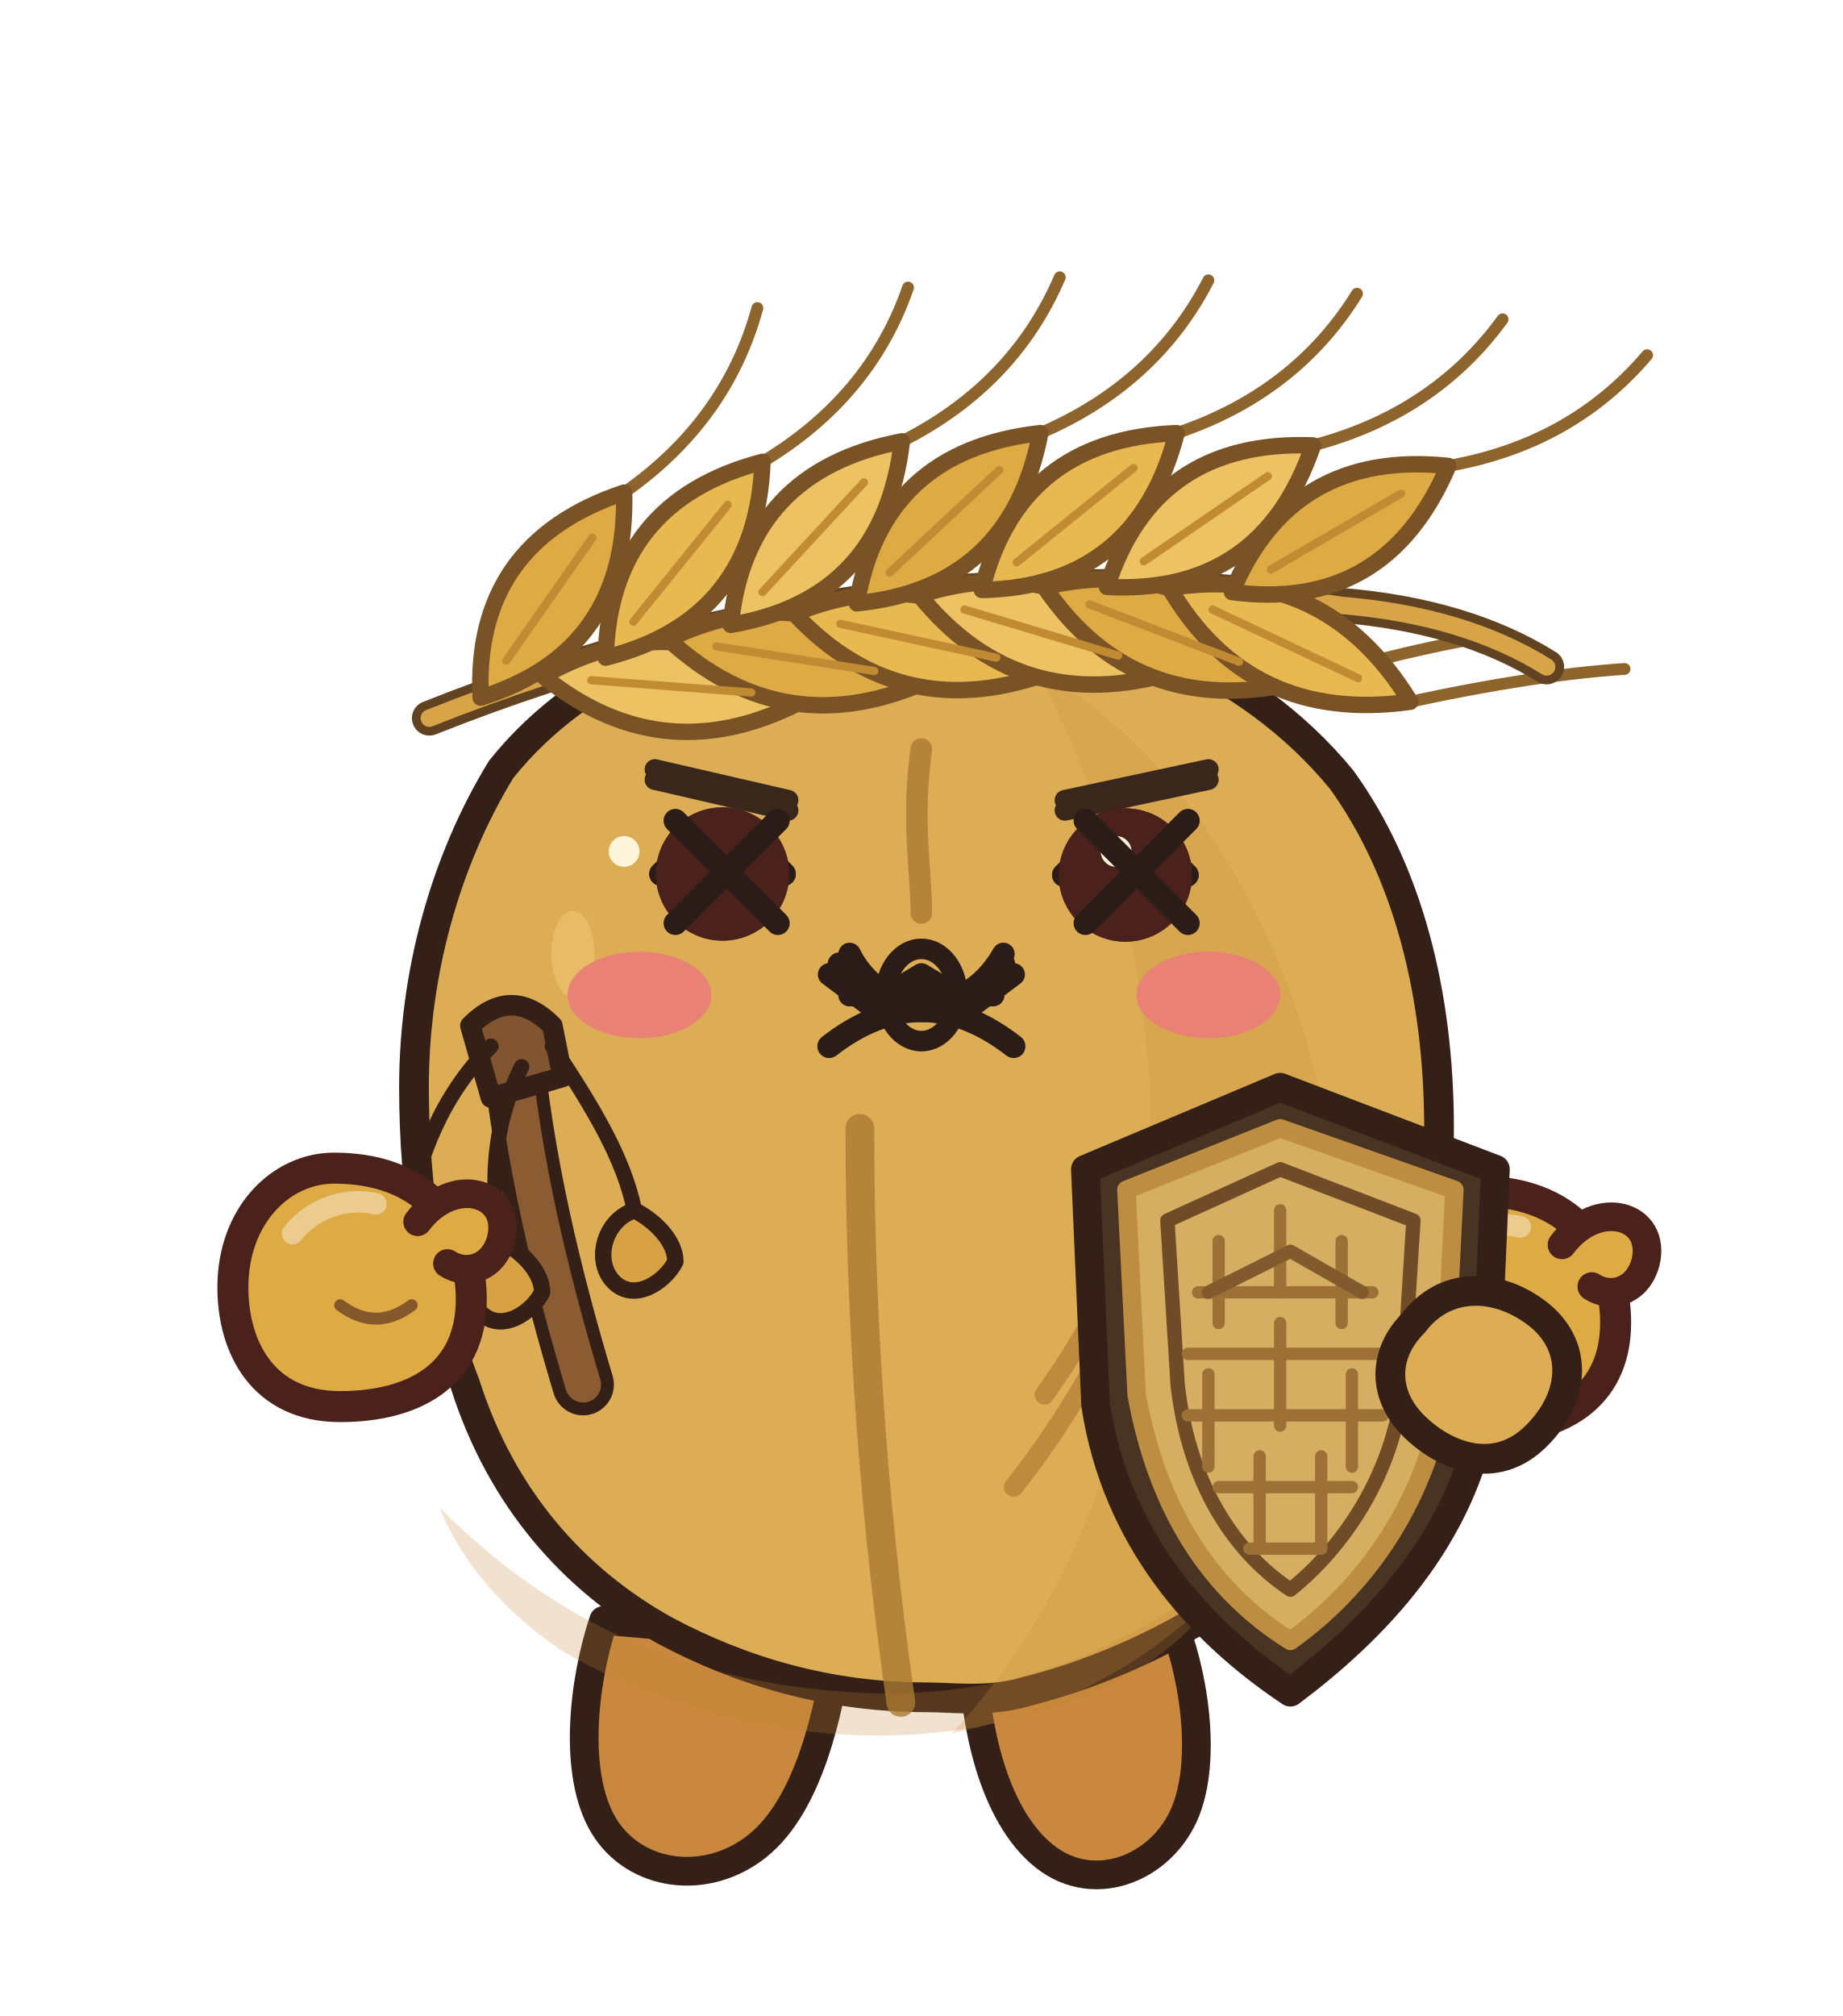
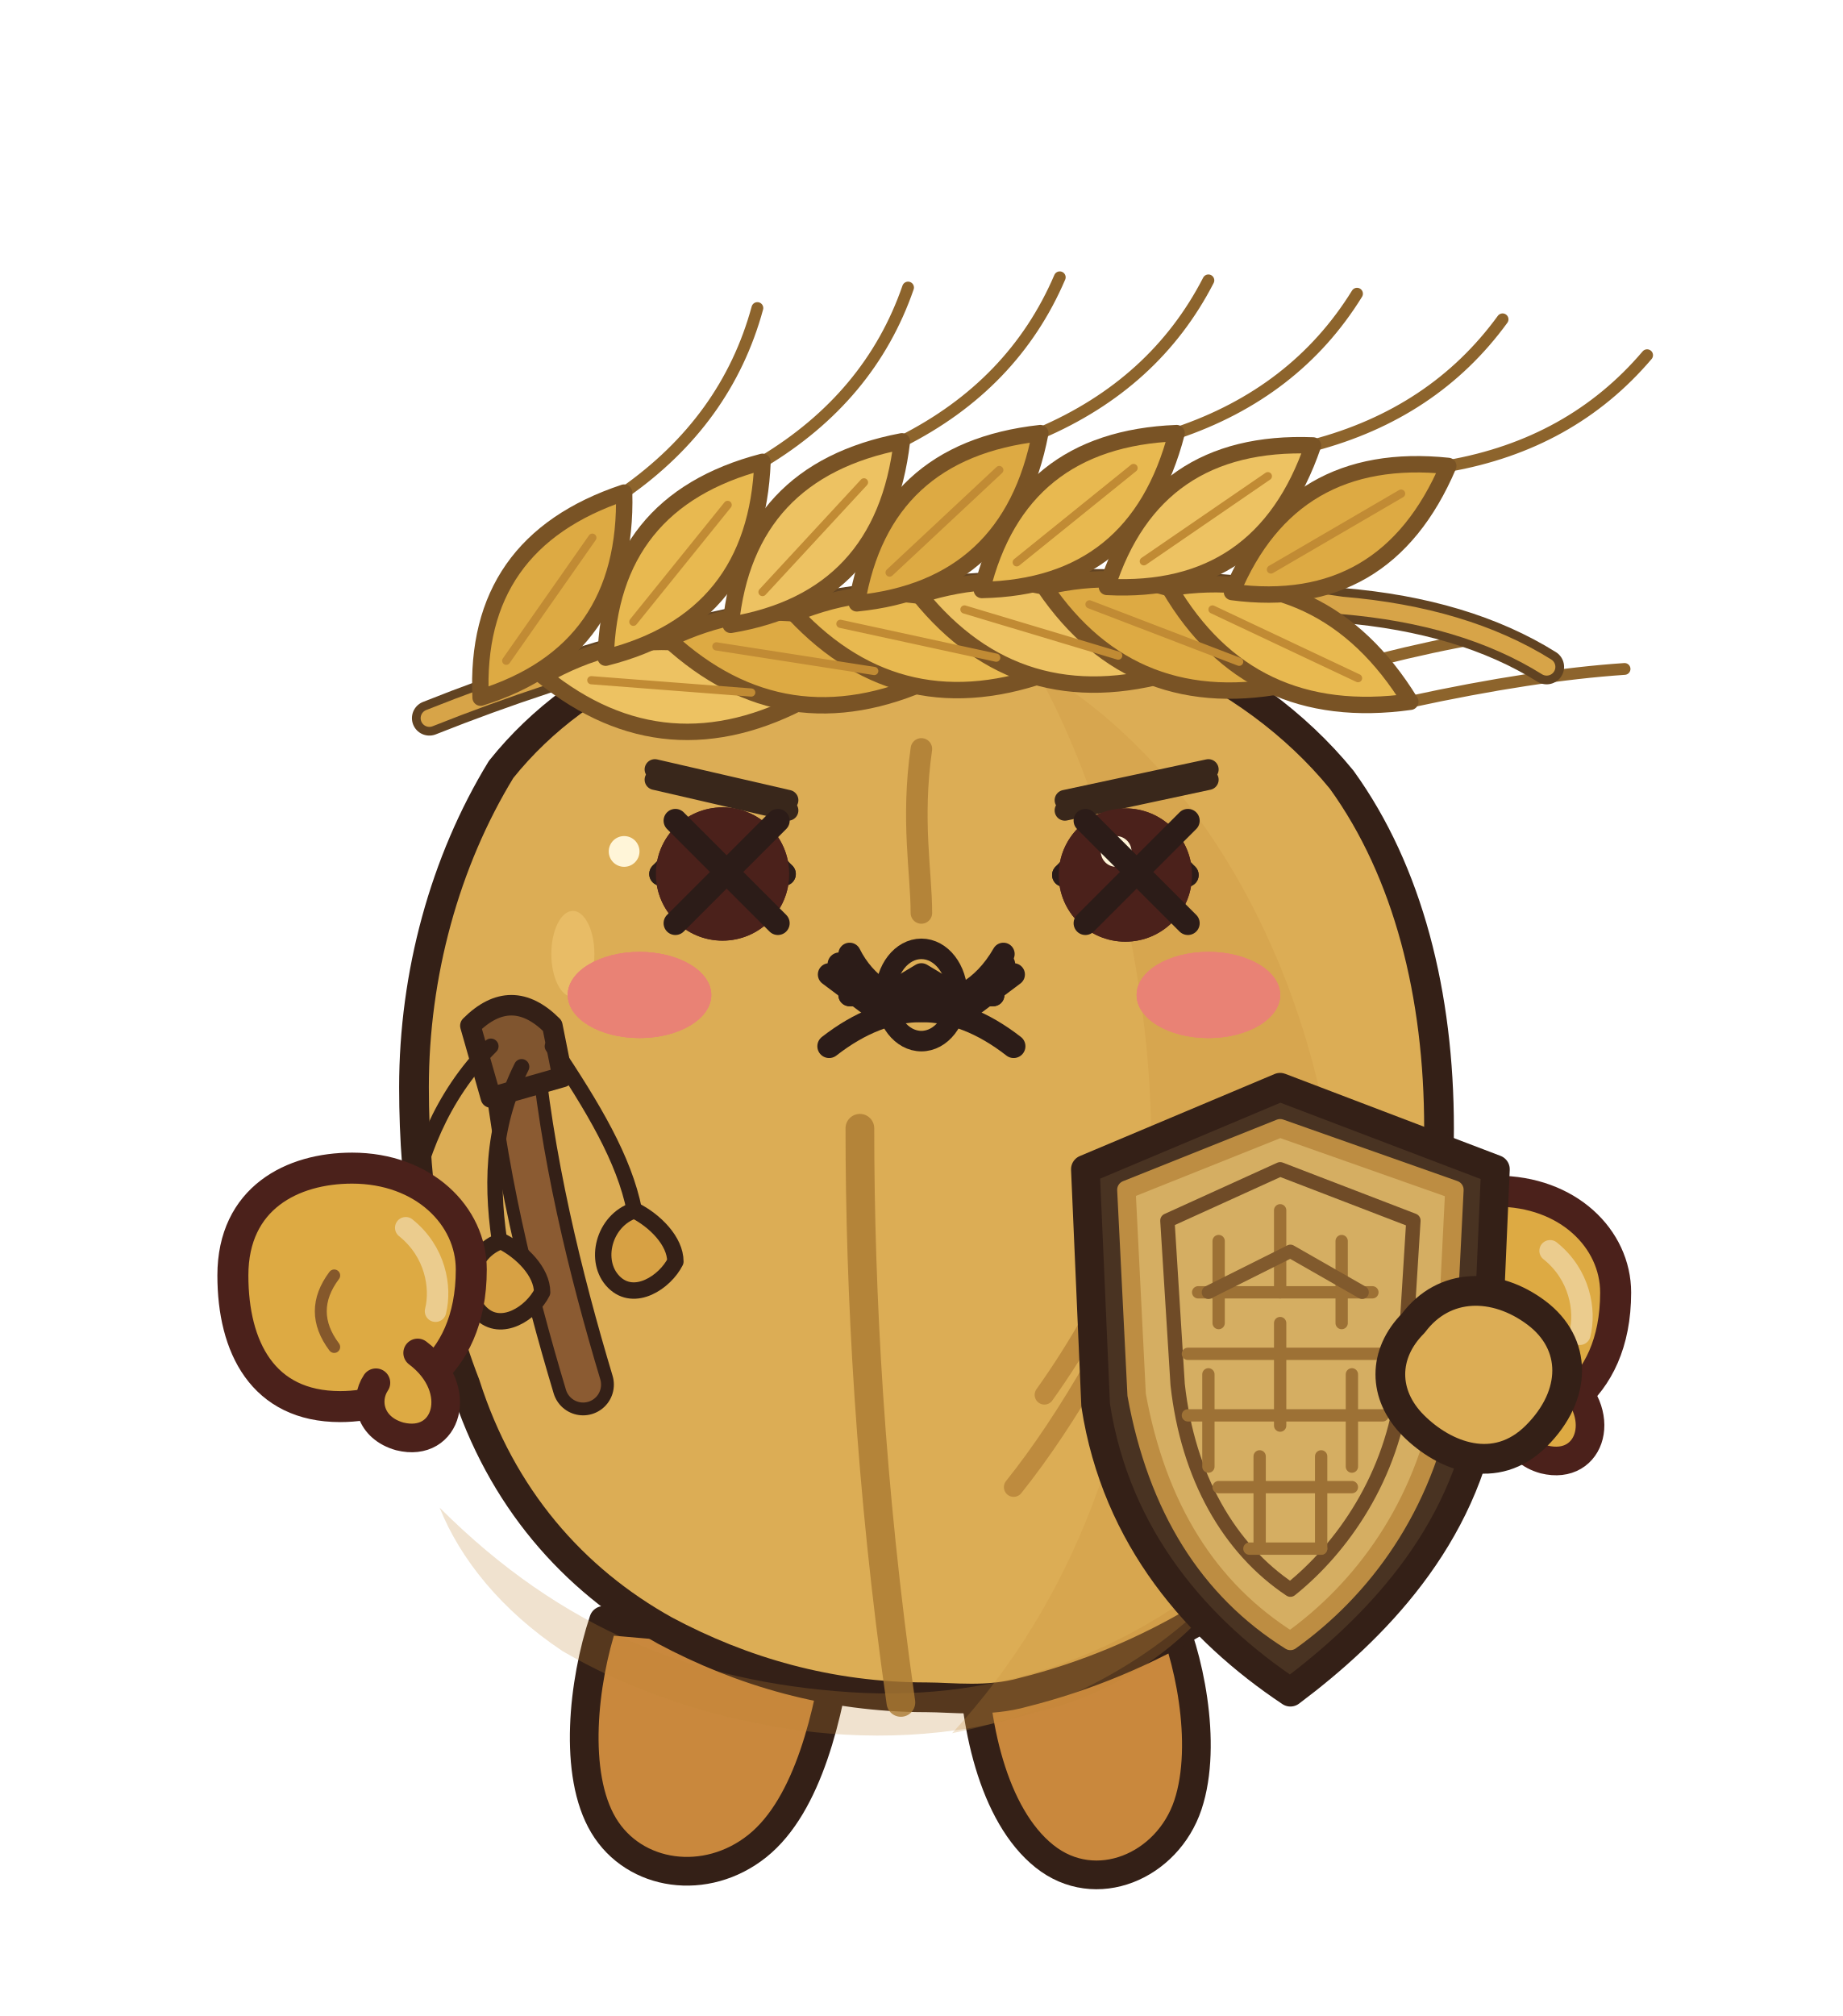
<svg xmlns="http://www.w3.org/2000/svg" width="320" height="350" viewBox="0 0 320 350">
  <g id="arm-right">
-     <g id="hand-right-art" transform="translate(259.86 227.5) scale(20.7)">
+     <g id="hand-right-art" transform="translate(259.86 227.5) rotate(90) scale(20.7)">
      <path id="hand-right-palm" d="M-.15 -1 C.7 -1 1 -.4 1 .1 C1 .75 .5 1 -.1 1 C-.75 1 -1 .5 -1 0 C-1 -.6 -.6 -1 -.15 -1Z" fill="#ddaa43" stroke="#4b211b" stroke-width=".26" stroke-linejoin="round" />
      <path id="hand-right-thumb" d="M.55 -.55 C.85 -.95 1.35 -.8 1.25 -.4 C1.18 -.15 .95 -.1 .8 -.2" fill="#ddaa43" stroke="#4b211b" stroke-width=".24" stroke-linecap="round" stroke-linejoin="round" />
      <path id="hand-right-shine" d="M-.5 -.45 C-.3 -.7 0 -.75 .2 -.7" fill="none" stroke="rgb(235,204,142)" stroke-width=".18" stroke-linecap="round" />
      <path id="hand-right-crease" d="M-.1 .15 C.1 .3 .3 .3 .5 .15" fill="none" stroke="#4b211b" stroke-width=".1" stroke-linecap="round" opacity=".6" />
    </g>
  </g>
  <g id="body" transform="translate(-667.7 -51.54) scale(1.78)">
    <path id="barley-foot-left" d="M434 187 C432 193 431 202 434 207 C437 212 444 213 449 209 C454 205 456 196 457 189 Z" fill="#c9883d" stroke="#342017" stroke-width="2.8" stroke-linejoin="round" />
    <path id="barley-foot-right" d="M470 189 C470 197 472 206 477 210 C482 214 489 211 491 205 C493 199 491 190 489 186 Z" fill="#c9883d" stroke="#342017" stroke-width="2.8" stroke-linejoin="round" />
    <path id="barley-seed-outline" d="M 465.5 87.5 C 482.0 87.5 497.0 94.0 506.0 105.0 C 512.5 114.0 515.5 126.0 515.5 139.0 C 515.5 153.0 512.5 166.0 506.0 175.0 C 499.0 184.0 487.0 191.0 475.0 194.0 C 471.5 195.0 468.0 194.5 465.5 194.5 C 456.0 194.5 447.5 192.0 440.0 188.0 C 431.0 183.0 424.0 175.0 420.5 164.0 C 417.0 155.0 415.5 145.0 415.5 135.0 C 415.5 124.0 418.5 113.0 424.0 104.0 C 432.0 94.0 445.0 89.0 458.0 88.5 C 461.0 87.5 463.0 87.5 465.5 87.5 Z" fill="#dcad55" stroke="#342017" stroke-width="2.9" stroke-linejoin="round" />
    <path id="barley-seed-right-shade" d="M476 94 C490 102 500 118 504 136 C508 154 504 171 495 183 C488 191 478 196 468 198 C480 185 486 168 487 150 C489 130 484 108 476 94 Z" fill="#c98f3a" opacity=".24" />
    <path id="barley-seed-base-shade" d="M418 176 C430 188 443 193 458 194 C473 195 486 190 497 180 C493 188 485 194 476 196 C460 201 442 197 430 190 C424 186 420 181 418 176 Z" fill="#bf8736" opacity=".24" />
    <ellipse id="barley-seed-highlight-large" cx="431" cy="122" rx="2.1" ry="4.2" fill="#f4cd79" opacity=".48" />
    <ellipse id="barley-seed-highlight-small" cx="427" cy="135" rx="1.6" ry="2.5" fill="#f4cd79" opacity=".42" />
    <path id="barley-seed-crease" d="M465 102 C464 109 465 114 465 118" fill="none" stroke="#aa7932" stroke-width="2.1" stroke-linecap="round" opacity=".8" />
    <path id="barley-seed-side-crease" d="M486 149 Q482 158 477 165 M482 162 Q478 169 474 174" fill="none" stroke="#ae7a32" stroke-width="1.9" stroke-linecap="round" opacity=".66" />
    <path id="barley-seed-base-crease" d="M459 139 C459 155 460 174 463 195" fill="none" stroke="#aa7932" stroke-width="2.8" stroke-linecap="round" opacity=".8" />
    <g id="face-neutral">
      <ellipse id="barley-neutral-blush-left" cx="437.5" cy="126" rx="7" ry="4.2" fill="#e98275" />
      <ellipse id="barley-neutral-blush-right" cx="493" cy="126" rx="7" ry="4.2" fill="#e98275" />
      <ellipse id="barley-neutral-eye-left" cx="445.6" cy="114.2" rx="6.5" ry="6.5" fill="#4b211b" />
      <ellipse id="barley-neutral-eye-right" cx="484.9" cy="114.3" rx="6.5" ry="6.5" fill="#4b211b" />
      <path id="barley-neutral-mouth" d="M458 122 C461 128 469 129 473 122" fill="none" stroke="#2c1c18" stroke-width="2.2" stroke-linecap="round" />
    </g>
    <g id="face-happy">
      <ellipse id="barley-happy-blush-left" cx="437.5" cy="126" rx="7" ry="4.2" fill="#e98275" />
      <ellipse id="barley-happy-blush-right" cx="493" cy="126" rx="7" ry="4.2" fill="#e98275" />
      <path id="barley-happy-eye-left" d="M439.6 114.2 Q445.6 107.7 451.6 114.2" fill="none" stroke="#2c1c18" stroke-width="2.3" stroke-linecap="round" />
      <path id="barley-happy-eye-right" d="M478.9 114.3 Q484.9 107.8 490.9 114.3" fill="none" stroke="#2c1c18" stroke-width="2.3" stroke-linecap="round" />
      <path id="barley-happy-mouth" d="M457 123 Q465 132 473 123" fill="none" stroke="#2c1c18" stroke-width="2.3" stroke-linecap="round" />
    </g>
    <g id="face-focused">
      <ellipse id="barley-focused-eye-left" cx="445.6" cy="114.2" rx="5.4" ry="6" fill="#4b211b" />
      <ellipse id="barley-focused-eye-right" cx="484.9" cy="114.3" rx="5.4" ry="6" fill="#4b211b" />
      <path id="barley-focused-brows" d="M439 104 L452 107 M479 107 L493 104" fill="none" stroke="#39271b" stroke-width="2" stroke-linecap="round" />
      <path id="barley-focused-mouth" d="M458 126 L472 126" fill="none" stroke="#2c1c18" stroke-width="2.2" stroke-linecap="round" />
    </g>
    <g id="face-attack">
      <ellipse id="barley-attack-eye-left" cx="445.6" cy="114.2" rx="5" ry="6" fill="#4b211b" />
      <ellipse id="barley-attack-eye-right" cx="484.9" cy="114.3" rx="5" ry="6" fill="#4b211b" />
      <path id="barley-attack-brows" d="M439 105 L452 108 M479 108 L493 105" fill="none" stroke="#39271b" stroke-width="2" stroke-linecap="round" />
      <path id="barley-attack-mouth" d="M456 124 L460 127 L465 124 L470 127 L474 124" fill="none" stroke="#2c1c18" stroke-width="2.2" stroke-linecap="round" stroke-linejoin="round" />
    </g>
    <g id="face-surprised">
      <ellipse id="barley-surprised-eye-left" cx="445.6" cy="114.2" rx="5.6" ry="6" fill="#4b211b" />
      <ellipse id="barley-surprised-eye-right" cx="484.9" cy="114.3" rx="5.6" ry="6" fill="#4b211b" />
      <ellipse id="barley-surprised-mouth" cx="465" cy="126" rx="3.5" ry="4.5" fill="none" stroke="#2c1c18" stroke-width="2" />
    </g>
    <g id="face-hurt">
      <path id="barley-hurt-eye-left" d="M439.6 114.2 L451.6 114.2" fill="none" stroke="#2c1c18" stroke-width="2.3" stroke-linecap="round" />
      <path id="barley-hurt-eye-right" d="M478.9 114.3 L490.9 114.3" fill="none" stroke="#2c1c18" stroke-width="2.3" stroke-linecap="round" />
      <path id="barley-hurt-mouth" d="M456 131 Q465 124 474 131" fill="none" stroke="#2c1c18" stroke-width="2.3" stroke-linecap="round" />
      <ellipse id="barley-hurt-blush-left" cx="437.5" cy="126" rx="7" ry="4.2" fill="#e98275" />
      <ellipse id="barley-hurt-blush-right" cx="493" cy="126" rx="7" ry="4.2" fill="#e98275" />
    </g>
    <g id="face-hungry">
      <circle id="barley-hungry-eye-left" cx="445.6" cy="114.2" r="6.5" fill="#4b211b" />
      <circle id="barley-hungry-eye-right" cx="484.9" cy="114.3" r="6.5" fill="#4b211b" />
      <circle id="barley-hungry-glint-left" cx="436" cy="112" r="1.5" fill="#fff5d8" />
      <circle id="barley-hungry-glint-right" cx="484" cy="112" r="1.5" fill="#fff5d8" />
      <path id="barley-hungry-mouth" d="M459 125 Q465 129 471 125" fill="none" stroke="#2c1c18" stroke-width="2" stroke-linecap="round" />
    </g>
    <g id="face-dead">
      <path id="barley-dead-eyes" d="M441 109 L451 119 M451 109 L441 119 M481 109 L491 119 M491 109 L481 119" fill="none" stroke="#2c1c18" stroke-width="2.3" stroke-linecap="round" />
      <path id="barley-dead-mouth" d="M458 126 L472 126" fill="none" stroke="#2c1c18" stroke-width="2.2" stroke-linecap="round" />
    </g>
  </g>
  <g id="awn-crown" transform="translate(-667.7 -51.54) scale(1.78)">
    <path id="barley-ear-awns" d="M436.0 77.0 Q446.0 70.0 449.0 59.0 M454.0 97.0 Q464.3 90.3 472.4 86.6 M449.5 74.0 Q460.0 67.7 463.7 57.0 M466.0 95.2 Q476.7 89.2 485.1 86.1 M463.1 72.0 Q474.0 66.5 478.5 56.0 M477.9 94.4 Q489.0 89.2 497.5 86.7 M476.6 71.2 Q487.8 66.4 493.0 56.3 M489.7 94.5 Q501.1 90.2 509.9 88.2 M489.9 71.2 Q501.5 67.3 507.5 57.6 M501.3 95.6 Q513.0 92.1 521.8 90.8 M503.2 72.4 Q515.0 69.3 521.7 60.1 M512.7 97.4 Q524.7 94.8 533.6 94.2 M516.4 74.4 Q528.4 72.3 535.8 63.6" fill="none" stroke="#8d642c" stroke-width="1.15" stroke-linecap="round" />
    <path id="barley-ear-rachis-outline" d="M417 99 Q461.5 81.3 506 88 Q518 89 526 94" fill="none" stroke="#614322" stroke-width="3.4" stroke-linecap="round" />
    <path id="barley-ear-rachis" d="M417 99 Q461.5 81.3 506 88 Q518 89 526 94" fill="none" stroke="#d7a448" stroke-width="1.7" stroke-linecap="round" />
    <path id="barley-ear-kernel-01" d="M422.0 97.0 Q436.4 92.5 436.0 77.0 Q421.3 81.9 422.0 97.0 Z" fill="#ddaa43" stroke="#795325" stroke-width="1.6" stroke-linejoin="round" />
    <path id="barley-ear-kernel-02" d="M428.1 94.9 Q440.1 104.6 454.0 97.0 Q441.5 87.3 428.1 94.9 Z" fill="#edc262" stroke="#795325" stroke-width="1.6" stroke-linejoin="round" />
    <path id="barley-ear-kernel-03" d="M434.2 93.1 Q448.9 89.4 449.5 74.0 Q434.6 77.9 434.2 93.1 Z" fill="#e8b950" stroke="#795325" stroke-width="1.6" stroke-linejoin="round" />
    <path id="barley-ear-kernel-04" d="M440.3 91.3 Q451.7 101.8 466.0 95.2 Q454.3 84.6 440.3 91.3 Z" fill="#ddaa43" stroke="#795325" stroke-width="1.6" stroke-linejoin="round" />
    <path id="barley-ear-kernel-05" d="M446.4 89.9 Q461.3 87.4 463.1 72.0 Q447.9 74.9 446.4 89.9 Z" fill="#edc262" stroke="#795325" stroke-width="1.6" stroke-linejoin="round" />
    <path id="barley-ear-kernel-06" d="M452.6 88.8 Q463.1 100.0 477.9 94.4 Q466.9 83.0 452.6 88.8 Z" fill="#e8b950" stroke="#795325" stroke-width="1.6" stroke-linejoin="round" />
    <path id="barley-ear-kernel-07" d="M458.7 87.8 Q473.7 86.3 476.6 71.2 Q461.2 72.9 458.7 87.8 Z" fill="#ddaa43" stroke="#795325" stroke-width="1.6" stroke-linejoin="round" />
    <path id="barley-ear-kernel-08" d="M464.8 87.0 Q474.5 99.0 489.7 94.5 Q479.5 82.3 464.8 87.0 Z" fill="#edc262" stroke="#795325" stroke-width="1.6" stroke-linejoin="round" />
    <path id="barley-ear-kernel-09" d="M470.9 86.5 Q486.0 86.2 489.9 71.2 Q474.5 71.8 470.9 86.5 Z" fill="#e8b950" stroke="#795325" stroke-width="1.6" stroke-linejoin="round" />
    <path id="barley-ear-kernel-10" d="M477.0 86.2 Q485.7 99.0 501.3 95.6 Q492.0 82.7 477.0 86.2 Z" fill="#ddaa43" stroke="#795325" stroke-width="1.6" stroke-linejoin="round" />
    <path id="barley-ear-kernel-11" d="M483.1 86.2 Q498.2 87.0 503.2 72.4 Q487.7 71.8 483.1 86.2 Z" fill="#edc262" stroke="#795325" stroke-width="1.6" stroke-linejoin="round" />
    <path id="barley-ear-kernel-12" d="M489.2 86.3 Q497.0 99.6 512.7 97.4 Q504.4 83.9 489.2 86.3 Z" fill="#e8b950" stroke="#795325" stroke-width="1.6" stroke-linejoin="round" />
    <path id="barley-ear-kernel-13" d="M495.3 86.7 Q510.3 88.7 516.4 74.4 Q501.1 72.8 495.3 86.7 Z" fill="#ddaa43" stroke="#795325" stroke-width="1.6" stroke-linejoin="round" />
    <path id="barley-ear-kernel-seams" d="M424.5 93.4 L432.9 81.4 M432.8 95.3 L448.4 96.5 M436.9 89.6 L446.1 78.2 M445.0 92.0 L460.4 94.4 M449.5 86.7 L459.4 76.0 M457.1 89.8 L472.3 93.1 M461.9 84.8 L472.6 74.8 M469.2 88.4 L484.2 92.9 M474.3 83.8 L485.7 74.6 M481.4 87.9 L496.0 93.5 M486.7 83.7 L498.8 75.4 M493.4 88.4 L507.6 95.1 M499.1 84.5 L511.8 77.1" fill="none" stroke="#c18b34" stroke-width=".8" stroke-linecap="round" />
  </g>
  <g id="flail" transform="translate(-667.7 -51.54) scale(1.78)">
    <path id="barley-flail-grip-outline" d="M432 164 C429 154 426 142 425 130" fill="none" stroke="#342017" stroke-width="6" stroke-linecap="round" />
    <path id="barley-flail-grip-wood" d="M432 164 C429 154 426 142 425 130" fill="none" stroke="#8b5b32" stroke-width="3.5" stroke-linecap="round" />
    <path id="barley-flail-cap" d="M421 129 Q425 125 429 129 L430 134 L423 136 Z" fill="#80552f" stroke="#342017" stroke-width="2" stroke-linejoin="round" />
    <path id="barley-flail-cord-left" d="M423 131 C418 136 416 142 415 147" fill="none" stroke="#342017" stroke-width="1.5" stroke-linecap="round" />
    <path id="barley-flail-cord-center" d="M426 133 C423 139 423 145 424 151" fill="none" stroke="#342017" stroke-width="1.5" stroke-linecap="round" />
    <path id="barley-flail-cord-right" d="M429 131 C433 137 436 142 437 147" fill="none" stroke="#342017" stroke-width="1.5" stroke-linecap="round" />
    <path id="barley-flail-tassel-left" d="M415 147 C412 148 411 152 413 154 C415 156 418 154 419 152 C419 150 417 148 415 147 Z" fill="#d7a144" stroke="#342017" stroke-width="1.6" stroke-linejoin="round" />
    <path id="barley-flail-tassel-center" d="M424 150 C421 151 420 155 422 157 C424 159 427 157 428 155 C428 153 426 151 424 150 Z" fill="#d7a144" stroke="#342017" stroke-width="1.6" stroke-linejoin="round" />
    <path id="barley-flail-tassel-right" d="M437 147 C434 148 433 152 435 154 C437 156 440 154 441 152 C441 150 439 148 437 147 Z" fill="#d7a144" stroke="#342017" stroke-width="1.6" stroke-linejoin="round" />
    <path id="barley-shield-shadow-rim" d="M481 143 L500 135 L521 143 L520 166 C518 179 509 188 501 194 C492 188 484 179 482 166 Z" fill="#493322" stroke="#342017" stroke-width="2.8" stroke-linejoin="round" />
    <path id="barley-shield-face" d="M485 145 L500 139 L517 145 L516 165 C514 176 508 184 501 189 C493 184 488 176 486 165 Z" fill="#d5ae62" stroke="#bd8d42" stroke-width="1.8" stroke-linejoin="round" />
    <path id="barley-shield-inner-rim" d="M489 148 L500 143 L513 148 L512 164 C511 173 506 180 501 184 C495 180 491 173 490 164 Z" fill="none" stroke="#6f4b27" stroke-width="1.4" stroke-linejoin="round" />
    <path id="barley-shield-weave-vertical" d="M494 150 L494 158 M500 147 L500 155 M506 150 L506 158 M493 163 L493 172 M500 158 L500 168 M507 163 L507 172 M498 171 L498 180 M504 171 L504 180" fill="none" stroke="#9d7135" stroke-width="1.2" stroke-linecap="round" />
    <path id="barley-shield-weave-horizontal" d="M492 155 L509 155 M491 161 L511 161 M491 167 L510 167 M494 174 L507 174 M497 180 L504 180" fill="none" stroke="#9d7135" stroke-width="1.2" stroke-linecap="round" />
    <path id="barley-shield-top-chevron" d="M493 155 L501 151 L508 155" fill="none" stroke="#815a2d" stroke-width="1.3" stroke-linecap="round" stroke-linejoin="round" />
    <path id="barley-shield-grip-hand" d="M513 158 C516 154 521 154 525 157 C529 160 529 165 525 169 C521 173 516 171 513 168 C510 165 510 161 513 158 Z" fill="#dcad55" stroke="#342017" stroke-width="2.9" stroke-linejoin="round" />
  </g>
  <g id="arm-left">
-     <g id="hand-left-art" transform="translate(61.14 223.5) scale(20.7)">
+     <g id="hand-left-art" transform="translate(61.14 223.5) rotate(90) scale(20.7)">
      <path id="hand-left-palm" d="M-.15 -1 C.7 -1 1 -.4 1 .1 C1 .75 .5 1 -.1 1 C-.75 1 -1 .5 -1 0 C-1 -.6 -.6 -1 -.15 -1Z" fill="#ddaa43" stroke="#4b211b" stroke-width=".26" stroke-linejoin="round" />
      <path id="hand-left-thumb" d="M.55 -.55 C.85 -.95 1.35 -.8 1.25 -.4 C1.18 -.15 .95 -.1 .8 -.2" fill="#ddaa43" stroke="#4b211b" stroke-width=".24" stroke-linecap="round" stroke-linejoin="round" />
      <path id="hand-left-shine" d="M-.5 -.45 C-.3 -.7 0 -.75 .2 -.7" fill="none" stroke="rgb(235,204,142)" stroke-width=".18" stroke-linecap="round" />
      <path id="hand-left-crease" d="M-.1 .15 C.1 .3 .3 .3 .5 .15" fill="none" stroke="#4b211b" stroke-width=".1" stroke-linecap="round" opacity=".6" />
    </g>
  </g>
</svg>
